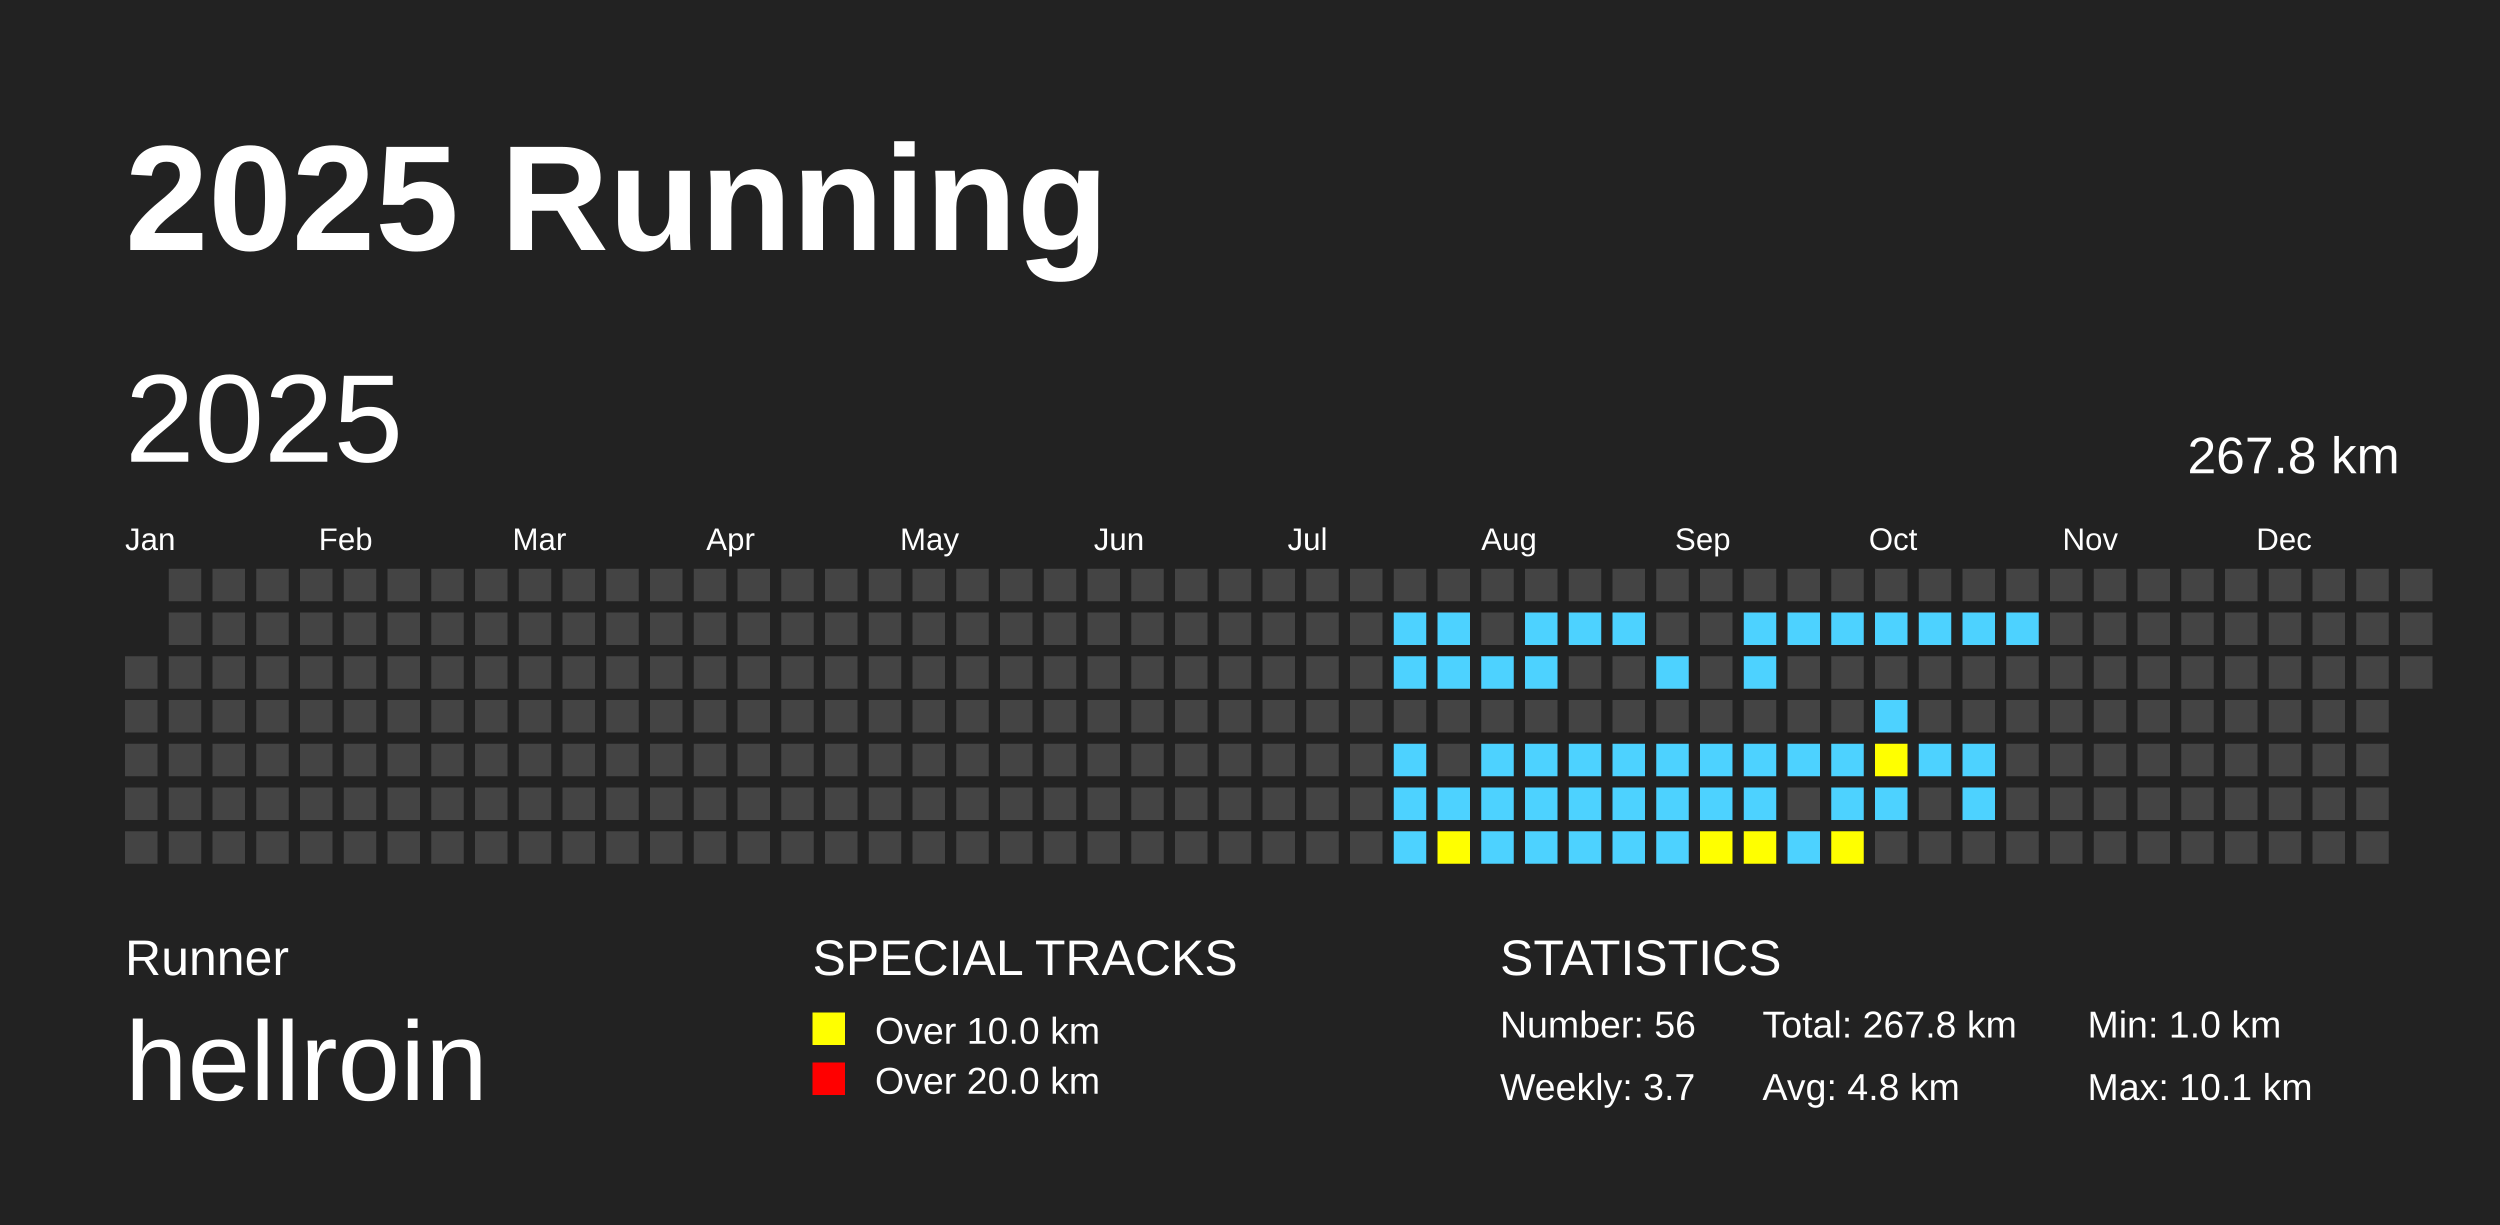
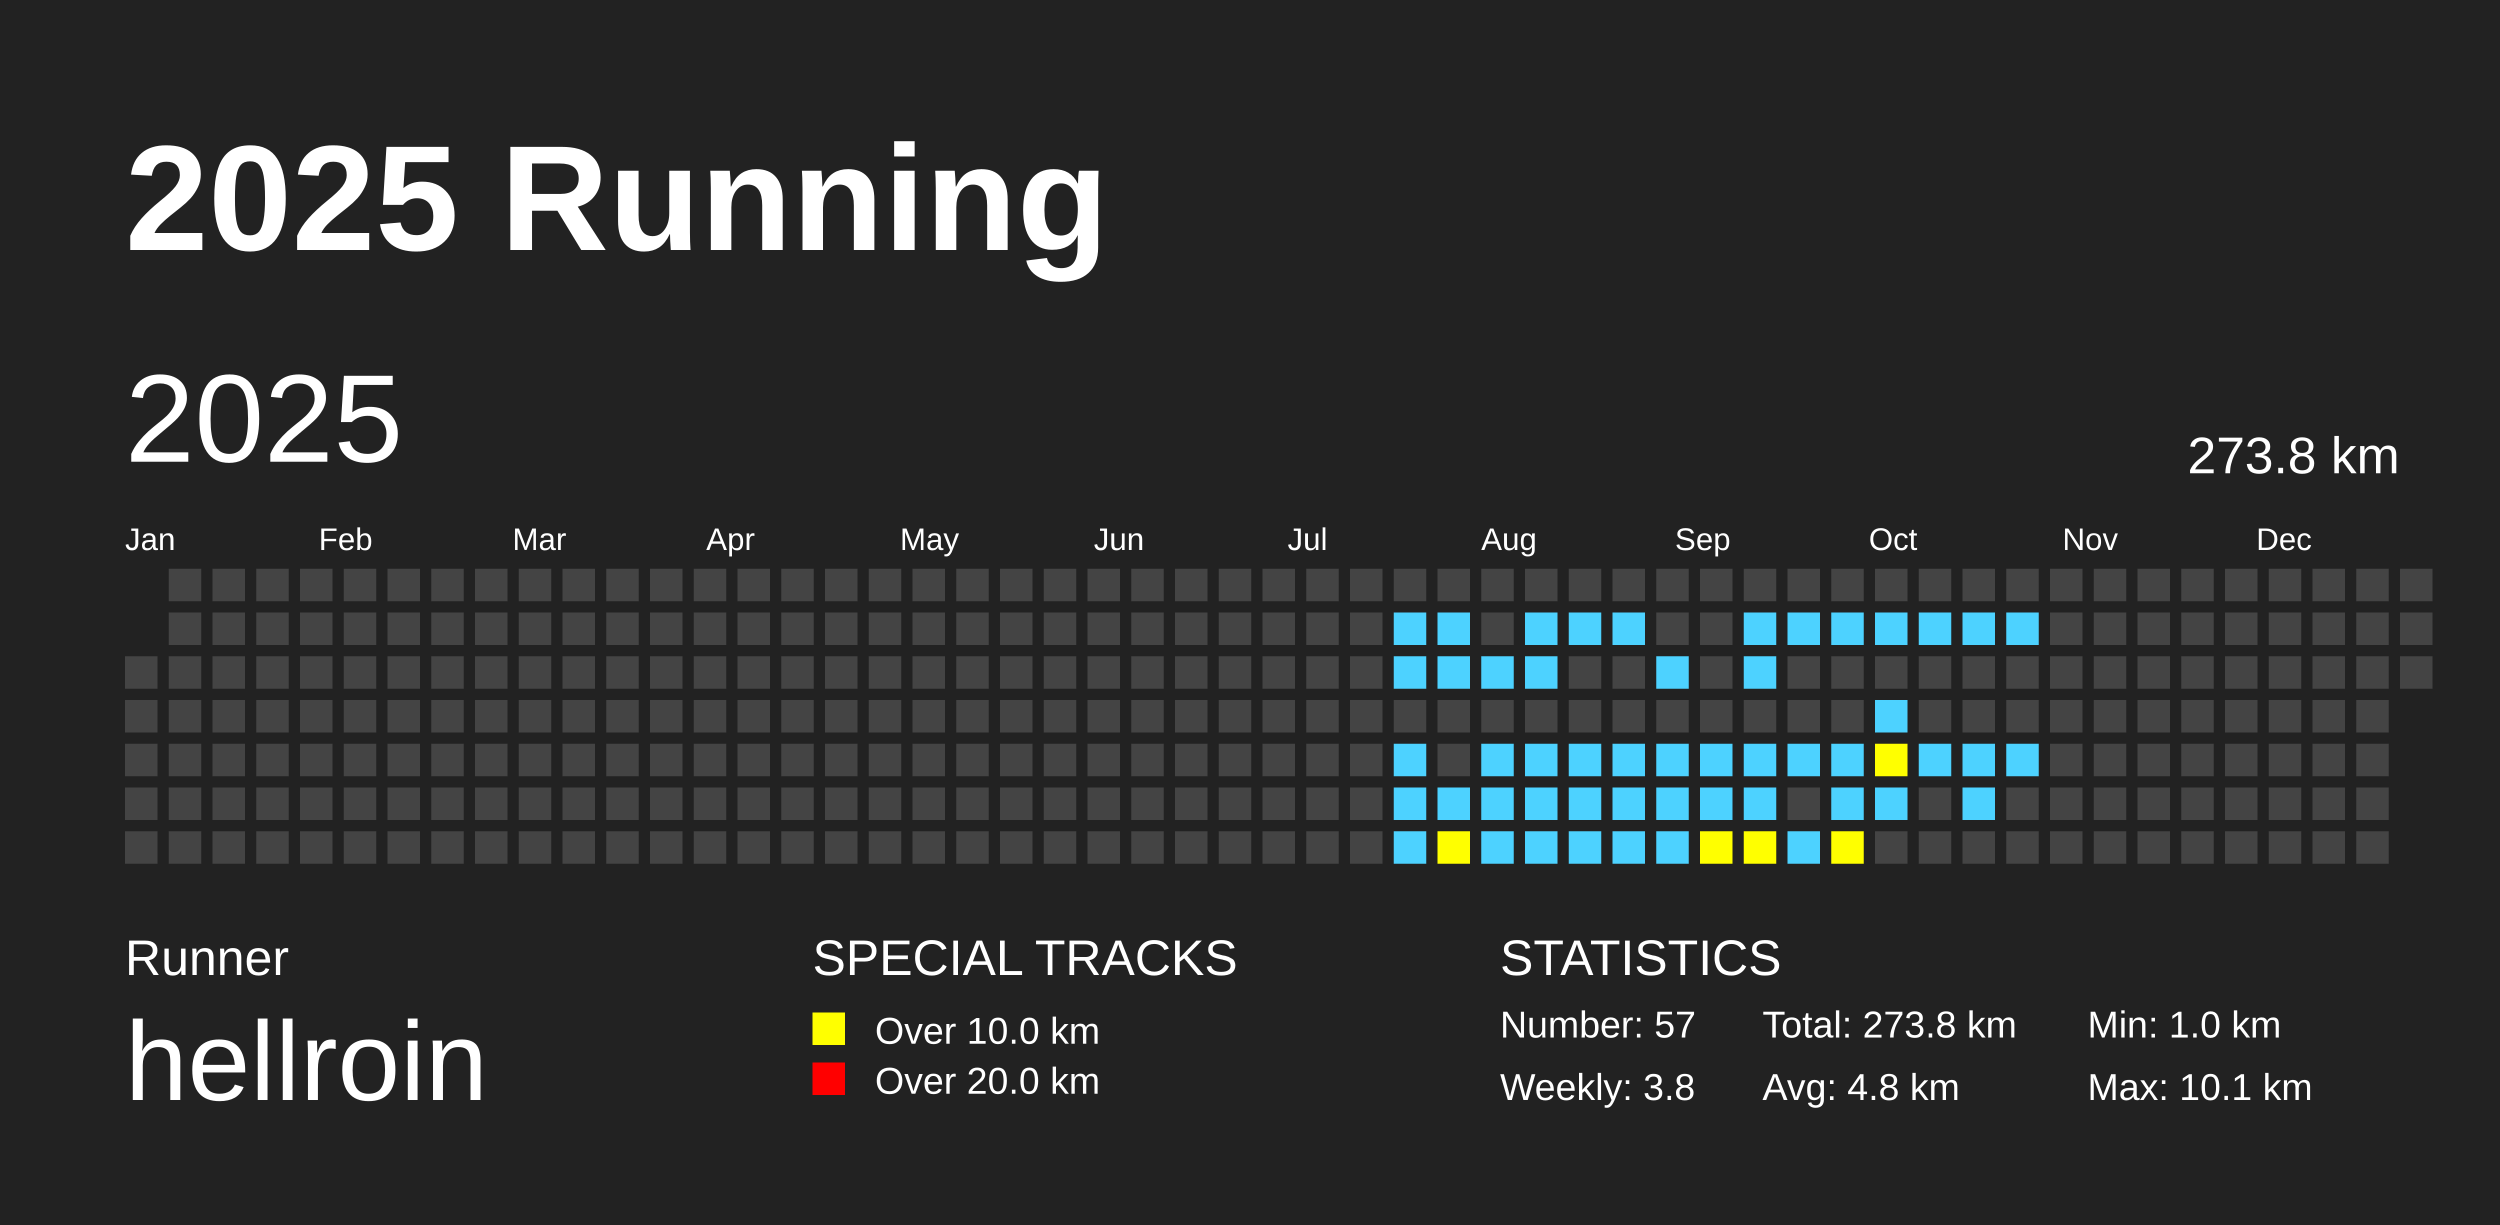
<svg xmlns="http://www.w3.org/2000/svg" baseProfile="full" height="98mm" version="1.1" viewBox="0,0,200,98" width="200mm">
  <defs />
  <rect fill="#222222" height="98" width="200" x="0" y="0" />
  <text fill="#FFFFFF" style="font-size:12px; font-family:Arial; font-weight:bold;" x="10" y="20">2025 Running</text>
  <text fill="#FFFFFF" style="font-size:4px; font-family:Arial" x="10" y="78">Runner</text>
  <text fill="#FFFFFF" style="font-size:9px; font-family:Arial" x="10" y="88">hellroin</text>
  <text fill="#FFFFFF" style="font-size:4px; font-family:Arial" x="65" y="78">SPECIAL TRACKS</text>
  <rect fill="yellow" height="2.6" width="2.6" x="65" y="81" />
  <text fill="#FFFFFF" style="font-size:3px; font-family:Arial" x="70" y="83.5">Over 10.0 km</text>
  <rect fill="red" height="2.6" width="2.6" x="65" y="85" />
  <text fill="#FFFFFF" style="font-size:3px; font-family:Arial" x="70" y="87.5">Over 20.0 km</text>
  <text fill="#FFFFFF" style="font-size:4px; font-family:Arial" x="120" y="78">STATISTICS</text>
-   <text fill="#FFFFFF" style="font-size:3px; font-family:Arial" x="120" y="83">Number: 56</text>
-   <text fill="#FFFFFF" style="font-size:3px; font-family:Arial" x="120" y="88">Weekly: 3.7</text>
-   <text fill="#FFFFFF" style="font-size:3px; font-family:Arial" x="141" y="83">Total: 267.8 km</text>
+   <text fill="#FFFFFF" style="font-size:3px; font-family:Arial" x="120" y="83">Number: 57</text>
+   <text fill="#FFFFFF" style="font-size:3px; font-family:Arial" x="120" y="88">Weekly: 3.8</text>
+   <text fill="#FFFFFF" style="font-size:3px; font-family:Arial" x="141" y="83">Total: 273.8 km</text>
  <text fill="#FFFFFF" style="font-size:3px; font-family:Arial" x="141" y="88">Avg: 4.8 km</text>
  <text fill="#FFFFFF" style="font-size:3px; font-family:Arial" x="167" y="83">Min: 1.0 km</text>
  <text fill="#FFFFFF" style="font-size:3px; font-family:Arial" x="167" y="88">Max: 10.1 km</text>
  <text dominant-baseline="hanging" fill="#FFFFFF" style="font-size:10.0px; font-family:Arial;" x="10" y="30">2025</text>
-   <text dominant-baseline="hanging" fill="#FFFFFF" style="font-size:4.125px; font-family:Arial;" x="175" y="35">267.8 km</text>
+   <text dominant-baseline="hanging" fill="#FFFFFF" style="font-size:4.125px; font-family:Arial;" x="175" y="35">273.8 km</text>
  <text fill="#FFFFFF" style="font-size:2.5px; font-family:Arial" x="10.0" y="44">Jan</text>
  <text fill="#FFFFFF" style="font-size:2.5px; font-family:Arial" x="25.5" y="44">Feb</text>
  <text fill="#FFFFFF" style="font-size:2.5px; font-family:Arial" x="41.0" y="44">Mar</text>
  <text fill="#FFFFFF" style="font-size:2.5px; font-family:Arial" x="56.5" y="44">Apr</text>
  <text fill="#FFFFFF" style="font-size:2.5px; font-family:Arial" x="72.0" y="44">May</text>
  <text fill="#FFFFFF" style="font-size:2.5px; font-family:Arial" x="87.5" y="44">Jun</text>
  <text fill="#FFFFFF" style="font-size:2.5px; font-family:Arial" x="103.0" y="44">Jul</text>
  <text fill="#FFFFFF" style="font-size:2.5px; font-family:Arial" x="118.5" y="44">Aug</text>
  <text fill="#FFFFFF" style="font-size:2.5px; font-family:Arial" x="134.0" y="44">Sep</text>
  <text fill="#FFFFFF" style="font-size:2.5px; font-family:Arial" x="149.5" y="44">Oct</text>
  <text fill="#FFFFFF" style="font-size:2.5px; font-family:Arial" x="165.0" y="44">Nov</text>
  <text fill="#FFFFFF" style="font-size:2.5px; font-family:Arial" x="180.5" y="44">Dec</text>
  <rect fill="#444444" height="2.6" width="2.6" x="10.0" y="52.5" />
  <rect fill="#444444" height="2.6" width="2.6" x="10.0" y="56.0" />
  <rect fill="#444444" height="2.6" width="2.6" x="10.0" y="59.5" />
  <rect fill="#444444" height="2.6" width="2.6" x="10.0" y="63.0" />
  <rect fill="#444444" height="2.6" width="2.6" x="10.0" y="66.5" />
  <rect fill="#444444" height="2.6" width="2.6" x="13.5" y="45.5" />
  <rect fill="#444444" height="2.6" width="2.6" x="13.5" y="49.0" />
  <rect fill="#444444" height="2.6" width="2.6" x="13.5" y="52.5" />
  <rect fill="#444444" height="2.6" width="2.6" x="13.5" y="56.0" />
  <rect fill="#444444" height="2.6" width="2.6" x="13.5" y="59.5" />
  <rect fill="#444444" height="2.6" width="2.6" x="13.5" y="63.0" />
  <rect fill="#444444" height="2.6" width="2.6" x="13.5" y="66.5" />
  <rect fill="#444444" height="2.6" width="2.6" x="17.0" y="45.5" />
  <rect fill="#444444" height="2.6" width="2.6" x="17.0" y="49.0" />
  <rect fill="#444444" height="2.6" width="2.6" x="17.0" y="52.5" />
  <rect fill="#444444" height="2.6" width="2.6" x="17.0" y="56.0" />
  <rect fill="#444444" height="2.6" width="2.6" x="17.0" y="59.5" />
  <rect fill="#444444" height="2.6" width="2.6" x="17.0" y="63.0" />
  <rect fill="#444444" height="2.6" width="2.6" x="17.0" y="66.5" />
  <rect fill="#444444" height="2.6" width="2.6" x="20.5" y="45.5" />
  <rect fill="#444444" height="2.6" width="2.6" x="20.5" y="49.0" />
  <rect fill="#444444" height="2.6" width="2.6" x="20.5" y="52.5" />
  <rect fill="#444444" height="2.6" width="2.6" x="20.5" y="56.0" />
  <rect fill="#444444" height="2.6" width="2.6" x="20.5" y="59.5" />
  <rect fill="#444444" height="2.6" width="2.6" x="20.5" y="63.0" />
  <rect fill="#444444" height="2.6" width="2.6" x="20.5" y="66.5" />
  <rect fill="#444444" height="2.6" width="2.6" x="24.0" y="45.5" />
  <rect fill="#444444" height="2.6" width="2.6" x="24.0" y="49.0" />
  <rect fill="#444444" height="2.6" width="2.6" x="24.0" y="52.5" />
  <rect fill="#444444" height="2.6" width="2.6" x="24.0" y="56.0" />
  <rect fill="#444444" height="2.6" width="2.6" x="24.0" y="59.5" />
  <rect fill="#444444" height="2.6" width="2.6" x="24.0" y="63.0" />
  <rect fill="#444444" height="2.6" width="2.6" x="24.0" y="66.5" />
  <rect fill="#444444" height="2.6" width="2.6" x="27.5" y="45.5" />
  <rect fill="#444444" height="2.6" width="2.6" x="27.5" y="49.0" />
  <rect fill="#444444" height="2.6" width="2.6" x="27.5" y="52.5" />
  <rect fill="#444444" height="2.6" width="2.6" x="27.5" y="56.0" />
  <rect fill="#444444" height="2.6" width="2.6" x="27.5" y="59.5" />
  <rect fill="#444444" height="2.6" width="2.6" x="27.5" y="63.0" />
  <rect fill="#444444" height="2.6" width="2.6" x="27.5" y="66.5" />
  <rect fill="#444444" height="2.6" width="2.6" x="31.0" y="45.5" />
  <rect fill="#444444" height="2.6" width="2.6" x="31.0" y="49.0" />
  <rect fill="#444444" height="2.6" width="2.6" x="31.0" y="52.5" />
  <rect fill="#444444" height="2.6" width="2.6" x="31.0" y="56.0" />
  <rect fill="#444444" height="2.6" width="2.6" x="31.0" y="59.5" />
  <rect fill="#444444" height="2.6" width="2.6" x="31.0" y="63.0" />
  <rect fill="#444444" height="2.6" width="2.6" x="31.0" y="66.5" />
  <rect fill="#444444" height="2.6" width="2.6" x="34.5" y="45.5" />
  <rect fill="#444444" height="2.6" width="2.6" x="34.5" y="49.0" />
  <rect fill="#444444" height="2.6" width="2.6" x="34.5" y="52.5" />
  <rect fill="#444444" height="2.6" width="2.6" x="34.5" y="56.0" />
  <rect fill="#444444" height="2.6" width="2.6" x="34.5" y="59.5" />
  <rect fill="#444444" height="2.6" width="2.6" x="34.5" y="63.0" />
  <rect fill="#444444" height="2.6" width="2.6" x="34.5" y="66.5" />
  <rect fill="#444444" height="2.6" width="2.6" x="38.0" y="45.5" />
  <rect fill="#444444" height="2.6" width="2.6" x="38.0" y="49.0" />
  <rect fill="#444444" height="2.6" width="2.6" x="38.0" y="52.5" />
  <rect fill="#444444" height="2.6" width="2.6" x="38.0" y="56.0" />
  <rect fill="#444444" height="2.6" width="2.6" x="38.0" y="59.5" />
  <rect fill="#444444" height="2.6" width="2.6" x="38.0" y="63.0" />
  <rect fill="#444444" height="2.6" width="2.6" x="38.0" y="66.5" />
  <rect fill="#444444" height="2.6" width="2.6" x="41.5" y="45.5" />
  <rect fill="#444444" height="2.6" width="2.6" x="41.5" y="49.0" />
  <rect fill="#444444" height="2.6" width="2.6" x="41.5" y="52.5" />
  <rect fill="#444444" height="2.6" width="2.6" x="41.5" y="56.0" />
  <rect fill="#444444" height="2.6" width="2.6" x="41.5" y="59.5" />
  <rect fill="#444444" height="2.6" width="2.6" x="41.5" y="63.0" />
  <rect fill="#444444" height="2.6" width="2.6" x="41.5" y="66.5" />
  <rect fill="#444444" height="2.6" width="2.6" x="45.0" y="45.5" />
  <rect fill="#444444" height="2.6" width="2.6" x="45.0" y="49.0" />
  <rect fill="#444444" height="2.6" width="2.6" x="45.0" y="52.5" />
  <rect fill="#444444" height="2.6" width="2.6" x="45.0" y="56.0" />
  <rect fill="#444444" height="2.6" width="2.6" x="45.0" y="59.5" />
  <rect fill="#444444" height="2.6" width="2.6" x="45.0" y="63.0" />
  <rect fill="#444444" height="2.6" width="2.6" x="45.0" y="66.5" />
  <rect fill="#444444" height="2.6" width="2.6" x="48.5" y="45.5" />
  <rect fill="#444444" height="2.6" width="2.6" x="48.5" y="49.0" />
  <rect fill="#444444" height="2.6" width="2.6" x="48.5" y="52.5" />
  <rect fill="#444444" height="2.6" width="2.6" x="48.5" y="56.0" />
  <rect fill="#444444" height="2.6" width="2.6" x="48.5" y="59.5" />
  <rect fill="#444444" height="2.6" width="2.6" x="48.5" y="63.0" />
  <rect fill="#444444" height="2.6" width="2.6" x="48.5" y="66.5" />
  <rect fill="#444444" height="2.6" width="2.6" x="52.0" y="45.5" />
  <rect fill="#444444" height="2.6" width="2.6" x="52.0" y="49.0" />
  <rect fill="#444444" height="2.6" width="2.6" x="52.0" y="52.5" />
  <rect fill="#444444" height="2.6" width="2.6" x="52.0" y="56.0" />
  <rect fill="#444444" height="2.6" width="2.6" x="52.0" y="59.5" />
  <rect fill="#444444" height="2.6" width="2.6" x="52.0" y="63.0" />
  <rect fill="#444444" height="2.6" width="2.6" x="52.0" y="66.5" />
  <rect fill="#444444" height="2.6" width="2.6" x="55.5" y="45.5" />
  <rect fill="#444444" height="2.6" width="2.6" x="55.5" y="49.0" />
  <rect fill="#444444" height="2.6" width="2.6" x="55.5" y="52.5" />
  <rect fill="#444444" height="2.6" width="2.6" x="55.5" y="56.0" />
  <rect fill="#444444" height="2.6" width="2.6" x="55.5" y="59.5" />
  <rect fill="#444444" height="2.6" width="2.6" x="55.5" y="63.0" />
  <rect fill="#444444" height="2.6" width="2.6" x="55.5" y="66.5" />
  <rect fill="#444444" height="2.6" width="2.6" x="59.0" y="45.5" />
  <rect fill="#444444" height="2.6" width="2.6" x="59.0" y="49.0" />
  <rect fill="#444444" height="2.6" width="2.6" x="59.0" y="52.5" />
  <rect fill="#444444" height="2.6" width="2.6" x="59.0" y="56.0" />
  <rect fill="#444444" height="2.6" width="2.6" x="59.0" y="59.5" />
  <rect fill="#444444" height="2.6" width="2.6" x="59.0" y="63.0" />
  <rect fill="#444444" height="2.6" width="2.6" x="59.0" y="66.5" />
  <rect fill="#444444" height="2.6" width="2.6" x="62.5" y="45.5" />
  <rect fill="#444444" height="2.6" width="2.6" x="62.5" y="49.0" />
  <rect fill="#444444" height="2.6" width="2.6" x="62.5" y="52.5" />
  <rect fill="#444444" height="2.6" width="2.6" x="62.5" y="56.0" />
  <rect fill="#444444" height="2.6" width="2.6" x="62.5" y="59.5" />
  <rect fill="#444444" height="2.6" width="2.6" x="62.5" y="63.0" />
  <rect fill="#444444" height="2.6" width="2.6" x="62.5" y="66.5" />
  <rect fill="#444444" height="2.6" width="2.6" x="66.0" y="45.5" />
  <rect fill="#444444" height="2.6" width="2.6" x="66.0" y="49.0" />
  <rect fill="#444444" height="2.6" width="2.6" x="66.0" y="52.5" />
  <rect fill="#444444" height="2.6" width="2.6" x="66.0" y="56.0" />
  <rect fill="#444444" height="2.6" width="2.6" x="66.0" y="59.5" />
  <rect fill="#444444" height="2.6" width="2.6" x="66.0" y="63.0" />
  <rect fill="#444444" height="2.6" width="2.6" x="66.0" y="66.5" />
  <rect fill="#444444" height="2.6" width="2.6" x="69.5" y="45.5" />
  <rect fill="#444444" height="2.6" width="2.6" x="69.5" y="49.0" />
  <rect fill="#444444" height="2.6" width="2.6" x="69.5" y="52.5" />
  <rect fill="#444444" height="2.6" width="2.6" x="69.5" y="56.0" />
  <rect fill="#444444" height="2.6" width="2.6" x="69.5" y="59.5" />
  <rect fill="#444444" height="2.6" width="2.6" x="69.5" y="63.0" />
  <rect fill="#444444" height="2.6" width="2.6" x="69.5" y="66.5" />
  <rect fill="#444444" height="2.6" width="2.6" x="73.0" y="45.5" />
  <rect fill="#444444" height="2.6" width="2.6" x="73.0" y="49.0" />
  <rect fill="#444444" height="2.6" width="2.6" x="73.0" y="52.5" />
  <rect fill="#444444" height="2.6" width="2.6" x="73.0" y="56.0" />
  <rect fill="#444444" height="2.6" width="2.6" x="73.0" y="59.5" />
  <rect fill="#444444" height="2.6" width="2.6" x="73.0" y="63.0" />
  <rect fill="#444444" height="2.6" width="2.6" x="73.0" y="66.5" />
  <rect fill="#444444" height="2.6" width="2.6" x="76.5" y="45.5" />
  <rect fill="#444444" height="2.6" width="2.6" x="76.5" y="49.0" />
  <rect fill="#444444" height="2.6" width="2.6" x="76.5" y="52.5" />
  <rect fill="#444444" height="2.6" width="2.6" x="76.5" y="56.0" />
  <rect fill="#444444" height="2.6" width="2.6" x="76.5" y="59.5" />
  <rect fill="#444444" height="2.6" width="2.6" x="76.5" y="63.0" />
  <rect fill="#444444" height="2.6" width="2.6" x="76.5" y="66.5" />
  <rect fill="#444444" height="2.6" width="2.6" x="80.0" y="45.5" />
  <rect fill="#444444" height="2.6" width="2.6" x="80.0" y="49.0" />
  <rect fill="#444444" height="2.6" width="2.6" x="80.0" y="52.5" />
  <rect fill="#444444" height="2.6" width="2.6" x="80.0" y="56.0" />
  <rect fill="#444444" height="2.6" width="2.6" x="80.0" y="59.5" />
  <rect fill="#444444" height="2.6" width="2.6" x="80.0" y="63.0" />
  <rect fill="#444444" height="2.6" width="2.6" x="80.0" y="66.5" />
  <rect fill="#444444" height="2.6" width="2.6" x="83.5" y="45.5" />
  <rect fill="#444444" height="2.6" width="2.6" x="83.5" y="49.0" />
  <rect fill="#444444" height="2.6" width="2.6" x="83.5" y="52.5" />
  <rect fill="#444444" height="2.6" width="2.6" x="83.5" y="56.0" />
  <rect fill="#444444" height="2.6" width="2.6" x="83.5" y="59.5" />
  <rect fill="#444444" height="2.6" width="2.6" x="83.5" y="63.0" />
  <rect fill="#444444" height="2.6" width="2.6" x="83.5" y="66.5" />
  <rect fill="#444444" height="2.6" width="2.6" x="87.0" y="45.5" />
  <rect fill="#444444" height="2.6" width="2.6" x="87.0" y="49.0" />
  <rect fill="#444444" height="2.6" width="2.6" x="87.0" y="52.5" />
  <rect fill="#444444" height="2.6" width="2.6" x="87.0" y="56.0" />
  <rect fill="#444444" height="2.6" width="2.6" x="87.0" y="59.5" />
  <rect fill="#444444" height="2.6" width="2.6" x="87.0" y="63.0" />
  <rect fill="#444444" height="2.6" width="2.6" x="87.0" y="66.5" />
  <rect fill="#444444" height="2.6" width="2.6" x="90.5" y="45.5" />
  <rect fill="#444444" height="2.6" width="2.6" x="90.5" y="49.0" />
  <rect fill="#444444" height="2.6" width="2.6" x="90.5" y="52.5" />
  <rect fill="#444444" height="2.6" width="2.6" x="90.5" y="56.0" />
  <rect fill="#444444" height="2.6" width="2.6" x="90.5" y="59.5" />
  <rect fill="#444444" height="2.6" width="2.6" x="90.5" y="63.0" />
  <rect fill="#444444" height="2.6" width="2.6" x="90.5" y="66.5" />
  <rect fill="#444444" height="2.6" width="2.6" x="94.0" y="45.5" />
  <rect fill="#444444" height="2.6" width="2.6" x="94.0" y="49.0" />
  <rect fill="#444444" height="2.6" width="2.6" x="94.0" y="52.5" />
  <rect fill="#444444" height="2.6" width="2.6" x="94.0" y="56.0" />
  <rect fill="#444444" height="2.6" width="2.6" x="94.0" y="59.5" />
  <rect fill="#444444" height="2.6" width="2.6" x="94.0" y="63.0" />
  <rect fill="#444444" height="2.6" width="2.6" x="94.0" y="66.5" />
  <rect fill="#444444" height="2.6" width="2.6" x="97.5" y="45.5" />
  <rect fill="#444444" height="2.6" width="2.6" x="97.5" y="49.0" />
  <rect fill="#444444" height="2.6" width="2.6" x="97.5" y="52.5" />
  <rect fill="#444444" height="2.6" width="2.6" x="97.5" y="56.0" />
  <rect fill="#444444" height="2.6" width="2.6" x="97.5" y="59.5" />
  <rect fill="#444444" height="2.6" width="2.6" x="97.5" y="63.0" />
  <rect fill="#444444" height="2.6" width="2.6" x="97.5" y="66.5" />
  <rect fill="#444444" height="2.6" width="2.6" x="101.0" y="45.5" />
  <rect fill="#444444" height="2.6" width="2.6" x="101.0" y="49.0" />
  <rect fill="#444444" height="2.6" width="2.6" x="101.0" y="52.5" />
  <rect fill="#444444" height="2.6" width="2.6" x="101.0" y="56.0" />
  <rect fill="#444444" height="2.6" width="2.6" x="101.0" y="59.5" />
  <rect fill="#444444" height="2.6" width="2.6" x="101.0" y="63.0" />
  <rect fill="#444444" height="2.6" width="2.6" x="101.0" y="66.5" />
  <rect fill="#444444" height="2.6" width="2.6" x="104.5" y="45.5" />
  <rect fill="#444444" height="2.6" width="2.6" x="104.5" y="49.0" />
  <rect fill="#444444" height="2.6" width="2.6" x="104.5" y="52.5" />
  <rect fill="#444444" height="2.6" width="2.6" x="104.5" y="56.0" />
  <rect fill="#444444" height="2.6" width="2.6" x="104.5" y="59.5" />
  <rect fill="#444444" height="2.6" width="2.6" x="104.5" y="63.0" />
  <rect fill="#444444" height="2.6" width="2.6" x="104.5" y="66.5" />
  <rect fill="#444444" height="2.6" width="2.6" x="108.0" y="45.5" />
  <rect fill="#444444" height="2.6" width="2.6" x="108.0" y="49.0" />
  <rect fill="#444444" height="2.6" width="2.6" x="108.0" y="52.5" />
  <rect fill="#444444" height="2.6" width="2.6" x="108.0" y="56.0" />
  <rect fill="#444444" height="2.6" width="2.6" x="108.0" y="59.5" />
  <rect fill="#444444" height="2.6" width="2.6" x="108.0" y="63.0" />
  <rect fill="#444444" height="2.6" width="2.6" x="108.0" y="66.5" />
  <rect fill="#444444" height="2.6" width="2.6" x="111.5" y="45.5" />
  <rect fill="#4DD2FF" height="2.6" width="2.6" x="111.5" y="49.0" />
  <rect fill="#4DD2FF" height="2.6" width="2.6" x="111.5" y="52.5" />
  <rect fill="#444444" height="2.6" width="2.6" x="111.5" y="56.0" />
  <rect fill="#4DD2FF" height="2.6" width="2.6" x="111.5" y="59.5" />
  <rect fill="#4DD2FF" height="2.6" width="2.6" x="111.5" y="63.0" />
  <rect fill="#4DD2FF" height="2.6" width="2.6" x="111.5" y="66.5" />
  <rect fill="#444444" height="2.6" width="2.6" x="115.0" y="45.5" />
  <rect fill="#4DD2FF" height="2.6" width="2.6" x="115.0" y="49.0" />
  <rect fill="#4DD2FF" height="2.6" width="2.6" x="115.0" y="52.5" />
  <rect fill="#444444" height="2.6" width="2.6" x="115.0" y="56.0" />
  <rect fill="#444444" height="2.6" width="2.6" x="115.0" y="59.5" />
  <rect fill="#4DD2FF" height="2.6" width="2.6" x="115.0" y="63.0" />
  <rect fill="yellow" height="2.6" width="2.6" x="115.0" y="66.5" />
  <rect fill="#444444" height="2.6" width="2.6" x="118.5" y="45.5" />
  <rect fill="#444444" height="2.6" width="2.6" x="118.5" y="49.0" />
  <rect fill="#4DD2FF" height="2.6" width="2.6" x="118.5" y="52.5" />
  <rect fill="#444444" height="2.6" width="2.6" x="118.5" y="56.0" />
  <rect fill="#4DD2FF" height="2.6" width="2.6" x="118.5" y="59.5" />
  <rect fill="#4DD2FF" height="2.6" width="2.6" x="118.5" y="63.0" />
  <rect fill="#4DD2FF" height="2.6" width="2.6" x="118.5" y="66.5" />
  <rect fill="#444444" height="2.6" width="2.6" x="122.0" y="45.5" />
  <rect fill="#4DD2FF" height="2.6" width="2.6" x="122.0" y="49.0" />
  <rect fill="#4DD2FF" height="2.6" width="2.6" x="122.0" y="52.5" />
  <rect fill="#444444" height="2.6" width="2.6" x="122.0" y="56.0" />
  <rect fill="#4DD2FF" height="2.6" width="2.6" x="122.0" y="59.5" />
  <rect fill="#4DD2FF" height="2.6" width="2.6" x="122.0" y="63.0" />
  <rect fill="#4DD2FF" height="2.6" width="2.6" x="122.0" y="66.5" />
  <rect fill="#444444" height="2.6" width="2.6" x="125.5" y="45.5" />
  <rect fill="#4DD2FF" height="2.6" width="2.6" x="125.5" y="49.0" />
  <rect fill="#444444" height="2.6" width="2.6" x="125.5" y="52.5" />
  <rect fill="#444444" height="2.6" width="2.6" x="125.5" y="56.0" />
  <rect fill="#4DD2FF" height="2.6" width="2.6" x="125.5" y="59.5" />
  <rect fill="#4DD2FF" height="2.6" width="2.6" x="125.5" y="63.0" />
  <rect fill="#4DD2FF" height="2.6" width="2.6" x="125.5" y="66.5" />
  <rect fill="#444444" height="2.6" width="2.6" x="129.0" y="45.5" />
  <rect fill="#4DD2FF" height="2.6" width="2.6" x="129.0" y="49.0" />
  <rect fill="#444444" height="2.6" width="2.6" x="129.0" y="52.5" />
  <rect fill="#444444" height="2.6" width="2.6" x="129.0" y="56.0" />
  <rect fill="#4DD2FF" height="2.6" width="2.6" x="129.0" y="59.5" />
  <rect fill="#4DD2FF" height="2.6" width="2.6" x="129.0" y="63.0" />
  <rect fill="#4DD2FF" height="2.6" width="2.6" x="129.0" y="66.5" />
  <rect fill="#444444" height="2.6" width="2.6" x="132.5" y="45.5" />
  <rect fill="#444444" height="2.6" width="2.6" x="132.5" y="49.0" />
  <rect fill="#4DD2FF" height="2.6" width="2.6" x="132.5" y="52.5" />
  <rect fill="#444444" height="2.6" width="2.6" x="132.5" y="56.0" />
  <rect fill="#4DD2FF" height="2.6" width="2.6" x="132.5" y="59.5" />
  <rect fill="#4DD2FF" height="2.6" width="2.6" x="132.5" y="63.0" />
  <rect fill="#4DD2FF" height="2.6" width="2.6" x="132.5" y="66.5" />
  <rect fill="#444444" height="2.6" width="2.6" x="136.0" y="45.5" />
  <rect fill="#444444" height="2.6" width="2.6" x="136.0" y="49.0" />
  <rect fill="#444444" height="2.6" width="2.6" x="136.0" y="52.5" />
  <rect fill="#444444" height="2.6" width="2.6" x="136.0" y="56.0" />
  <rect fill="#4DD2FF" height="2.6" width="2.6" x="136.0" y="59.5" />
  <rect fill="#4DD2FF" height="2.6" width="2.6" x="136.0" y="63.0" />
  <rect fill="yellow" height="2.6" width="2.6" x="136.0" y="66.5" />
  <rect fill="#444444" height="2.6" width="2.6" x="139.5" y="45.5" />
  <rect fill="#4DD2FF" height="2.6" width="2.6" x="139.5" y="49.0" />
  <rect fill="#4DD2FF" height="2.6" width="2.6" x="139.5" y="52.5" />
  <rect fill="#444444" height="2.6" width="2.6" x="139.5" y="56.0" />
  <rect fill="#4DD2FF" height="2.6" width="2.6" x="139.5" y="59.5" />
  <rect fill="#4DD2FF" height="2.6" width="2.6" x="139.5" y="63.0" />
  <rect fill="yellow" height="2.6" width="2.6" x="139.5" y="66.5" />
  <rect fill="#444444" height="2.6" width="2.6" x="143.0" y="45.5" />
  <rect fill="#4DD2FF" height="2.6" width="2.6" x="143.0" y="49.0" />
  <rect fill="#444444" height="2.6" width="2.6" x="143.0" y="52.5" />
  <rect fill="#444444" height="2.6" width="2.6" x="143.0" y="56.0" />
  <rect fill="#4DD2FF" height="2.6" width="2.6" x="143.0" y="59.5" />
  <rect fill="#444444" height="2.6" width="2.6" x="143.0" y="63.0" />
  <rect fill="#4DD2FF" height="2.6" width="2.6" x="143.0" y="66.5" />
  <rect fill="#444444" height="2.6" width="2.6" x="146.5" y="45.5" />
  <rect fill="#4DD2FF" height="2.6" width="2.6" x="146.5" y="49.0" />
  <rect fill="#444444" height="2.6" width="2.6" x="146.5" y="52.5" />
  <rect fill="#444444" height="2.6" width="2.6" x="146.5" y="56.0" />
  <rect fill="#4DD2FF" height="2.6" width="2.6" x="146.5" y="59.5" />
  <rect fill="#4DD2FF" height="2.6" width="2.6" x="146.5" y="63.0" />
  <rect fill="yellow" height="2.6" width="2.6" x="146.5" y="66.5" />
  <rect fill="#444444" height="2.6" width="2.6" x="150.0" y="45.5" />
  <rect fill="#4DD2FF" height="2.6" width="2.6" x="150.0" y="49.0" />
  <rect fill="#444444" height="2.6" width="2.6" x="150.0" y="52.5" />
  <rect fill="#4DD2FF" height="2.6" width="2.6" x="150.0" y="56.0" />
  <rect fill="yellow" height="2.6" width="2.6" x="150.0" y="59.5" />
  <rect fill="#4DD2FF" height="2.6" width="2.6" x="150.0" y="63.0" />
  <rect fill="#444444" height="2.6" width="2.6" x="150.0" y="66.5" />
  <rect fill="#444444" height="2.6" width="2.6" x="153.5" y="45.5" />
  <rect fill="#4DD2FF" height="2.6" width="2.6" x="153.5" y="49.0" />
  <rect fill="#444444" height="2.6" width="2.6" x="153.5" y="52.5" />
  <rect fill="#444444" height="2.6" width="2.6" x="153.5" y="56.0" />
  <rect fill="#4DD2FF" height="2.6" width="2.6" x="153.5" y="59.5" />
  <rect fill="#444444" height="2.6" width="2.6" x="153.5" y="63.0" />
  <rect fill="#444444" height="2.6" width="2.6" x="153.5" y="66.5" />
  <rect fill="#444444" height="2.6" width="2.6" x="157.0" y="45.5" />
  <rect fill="#4DD2FF" height="2.6" width="2.6" x="157.0" y="49.0" />
  <rect fill="#444444" height="2.6" width="2.6" x="157.0" y="52.5" />
  <rect fill="#444444" height="2.6" width="2.6" x="157.0" y="56.0" />
  <rect fill="#4DD2FF" height="2.6" width="2.6" x="157.0" y="59.5" />
  <rect fill="#4DD2FF" height="2.6" width="2.6" x="157.0" y="63.0" />
  <rect fill="#444444" height="2.6" width="2.6" x="157.0" y="66.5" />
  <rect fill="#444444" height="2.6" width="2.6" x="160.5" y="45.5" />
  <rect fill="#4DD2FF" height="2.6" width="2.6" x="160.5" y="49.0" />
  <rect fill="#444444" height="2.6" width="2.6" x="160.5" y="52.5" />
  <rect fill="#444444" height="2.6" width="2.6" x="160.5" y="56.0" />
-   <rect fill="#444444" height="2.6" width="2.6" x="160.5" y="59.5" />
+   <rect fill="#4DD2FF" height="2.6" width="2.6" x="160.5" y="59.5" />
  <rect fill="#444444" height="2.6" width="2.6" x="160.5" y="63.0" />
  <rect fill="#444444" height="2.6" width="2.6" x="160.5" y="66.5" />
  <rect fill="#444444" height="2.6" width="2.6" x="164.0" y="45.5" />
  <rect fill="#444444" height="2.6" width="2.6" x="164.0" y="49.0" />
  <rect fill="#444444" height="2.6" width="2.6" x="164.0" y="52.5" />
  <rect fill="#444444" height="2.6" width="2.6" x="164.0" y="56.0" />
  <rect fill="#444444" height="2.6" width="2.6" x="164.0" y="59.5" />
  <rect fill="#444444" height="2.6" width="2.6" x="164.0" y="63.0" />
  <rect fill="#444444" height="2.6" width="2.6" x="164.0" y="66.5" />
  <rect fill="#444444" height="2.6" width="2.6" x="167.5" y="45.5" />
  <rect fill="#444444" height="2.6" width="2.6" x="167.5" y="49.0" />
  <rect fill="#444444" height="2.6" width="2.6" x="167.5" y="52.5" />
  <rect fill="#444444" height="2.6" width="2.6" x="167.5" y="56.0" />
  <rect fill="#444444" height="2.6" width="2.6" x="167.5" y="59.5" />
  <rect fill="#444444" height="2.6" width="2.6" x="167.5" y="63.0" />
  <rect fill="#444444" height="2.6" width="2.6" x="167.5" y="66.5" />
  <rect fill="#444444" height="2.6" width="2.6" x="171.0" y="45.5" />
  <rect fill="#444444" height="2.6" width="2.6" x="171.0" y="49.0" />
  <rect fill="#444444" height="2.6" width="2.6" x="171.0" y="52.5" />
  <rect fill="#444444" height="2.6" width="2.6" x="171.0" y="56.0" />
  <rect fill="#444444" height="2.6" width="2.6" x="171.0" y="59.5" />
  <rect fill="#444444" height="2.6" width="2.6" x="171.0" y="63.0" />
  <rect fill="#444444" height="2.6" width="2.6" x="171.0" y="66.5" />
  <rect fill="#444444" height="2.6" width="2.6" x="174.5" y="45.5" />
  <rect fill="#444444" height="2.6" width="2.6" x="174.5" y="49.0" />
  <rect fill="#444444" height="2.6" width="2.6" x="174.5" y="52.5" />
  <rect fill="#444444" height="2.6" width="2.6" x="174.5" y="56.0" />
  <rect fill="#444444" height="2.6" width="2.6" x="174.5" y="59.5" />
  <rect fill="#444444" height="2.6" width="2.6" x="174.5" y="63.0" />
  <rect fill="#444444" height="2.6" width="2.6" x="174.5" y="66.5" />
  <rect fill="#444444" height="2.6" width="2.6" x="178.0" y="45.5" />
  <rect fill="#444444" height="2.6" width="2.6" x="178.0" y="49.0" />
  <rect fill="#444444" height="2.6" width="2.6" x="178.0" y="52.5" />
  <rect fill="#444444" height="2.6" width="2.6" x="178.0" y="56.0" />
  <rect fill="#444444" height="2.6" width="2.6" x="178.0" y="59.5" />
  <rect fill="#444444" height="2.6" width="2.6" x="178.0" y="63.0" />
  <rect fill="#444444" height="2.6" width="2.6" x="178.0" y="66.5" />
  <rect fill="#444444" height="2.6" width="2.6" x="181.5" y="45.5" />
  <rect fill="#444444" height="2.6" width="2.6" x="181.5" y="49.0" />
  <rect fill="#444444" height="2.6" width="2.6" x="181.5" y="52.5" />
  <rect fill="#444444" height="2.6" width="2.6" x="181.5" y="56.0" />
  <rect fill="#444444" height="2.6" width="2.6" x="181.5" y="59.5" />
  <rect fill="#444444" height="2.6" width="2.6" x="181.5" y="63.0" />
  <rect fill="#444444" height="2.6" width="2.6" x="181.5" y="66.5" />
  <rect fill="#444444" height="2.6" width="2.6" x="185.0" y="45.5" />
  <rect fill="#444444" height="2.6" width="2.6" x="185.0" y="49.0" />
  <rect fill="#444444" height="2.6" width="2.6" x="185.0" y="52.5" />
  <rect fill="#444444" height="2.6" width="2.6" x="185.0" y="56.0" />
  <rect fill="#444444" height="2.6" width="2.6" x="185.0" y="59.5" />
  <rect fill="#444444" height="2.6" width="2.6" x="185.0" y="63.0" />
  <rect fill="#444444" height="2.6" width="2.6" x="185.0" y="66.5" />
  <rect fill="#444444" height="2.6" width="2.6" x="188.5" y="45.5" />
  <rect fill="#444444" height="2.6" width="2.6" x="188.5" y="49.0" />
  <rect fill="#444444" height="2.6" width="2.6" x="188.5" y="52.5" />
  <rect fill="#444444" height="2.6" width="2.6" x="188.5" y="56.0" />
  <rect fill="#444444" height="2.6" width="2.6" x="188.5" y="59.5" />
  <rect fill="#444444" height="2.6" width="2.6" x="188.5" y="63.0" />
  <rect fill="#444444" height="2.6" width="2.6" x="188.5" y="66.5" />
  <rect fill="#444444" height="2.6" width="2.6" x="192.0" y="45.5" />
  <rect fill="#444444" height="2.6" width="2.6" x="192.0" y="49.0" />
  <rect fill="#444444" height="2.6" width="2.6" x="192.0" y="52.5" />
</svg>
